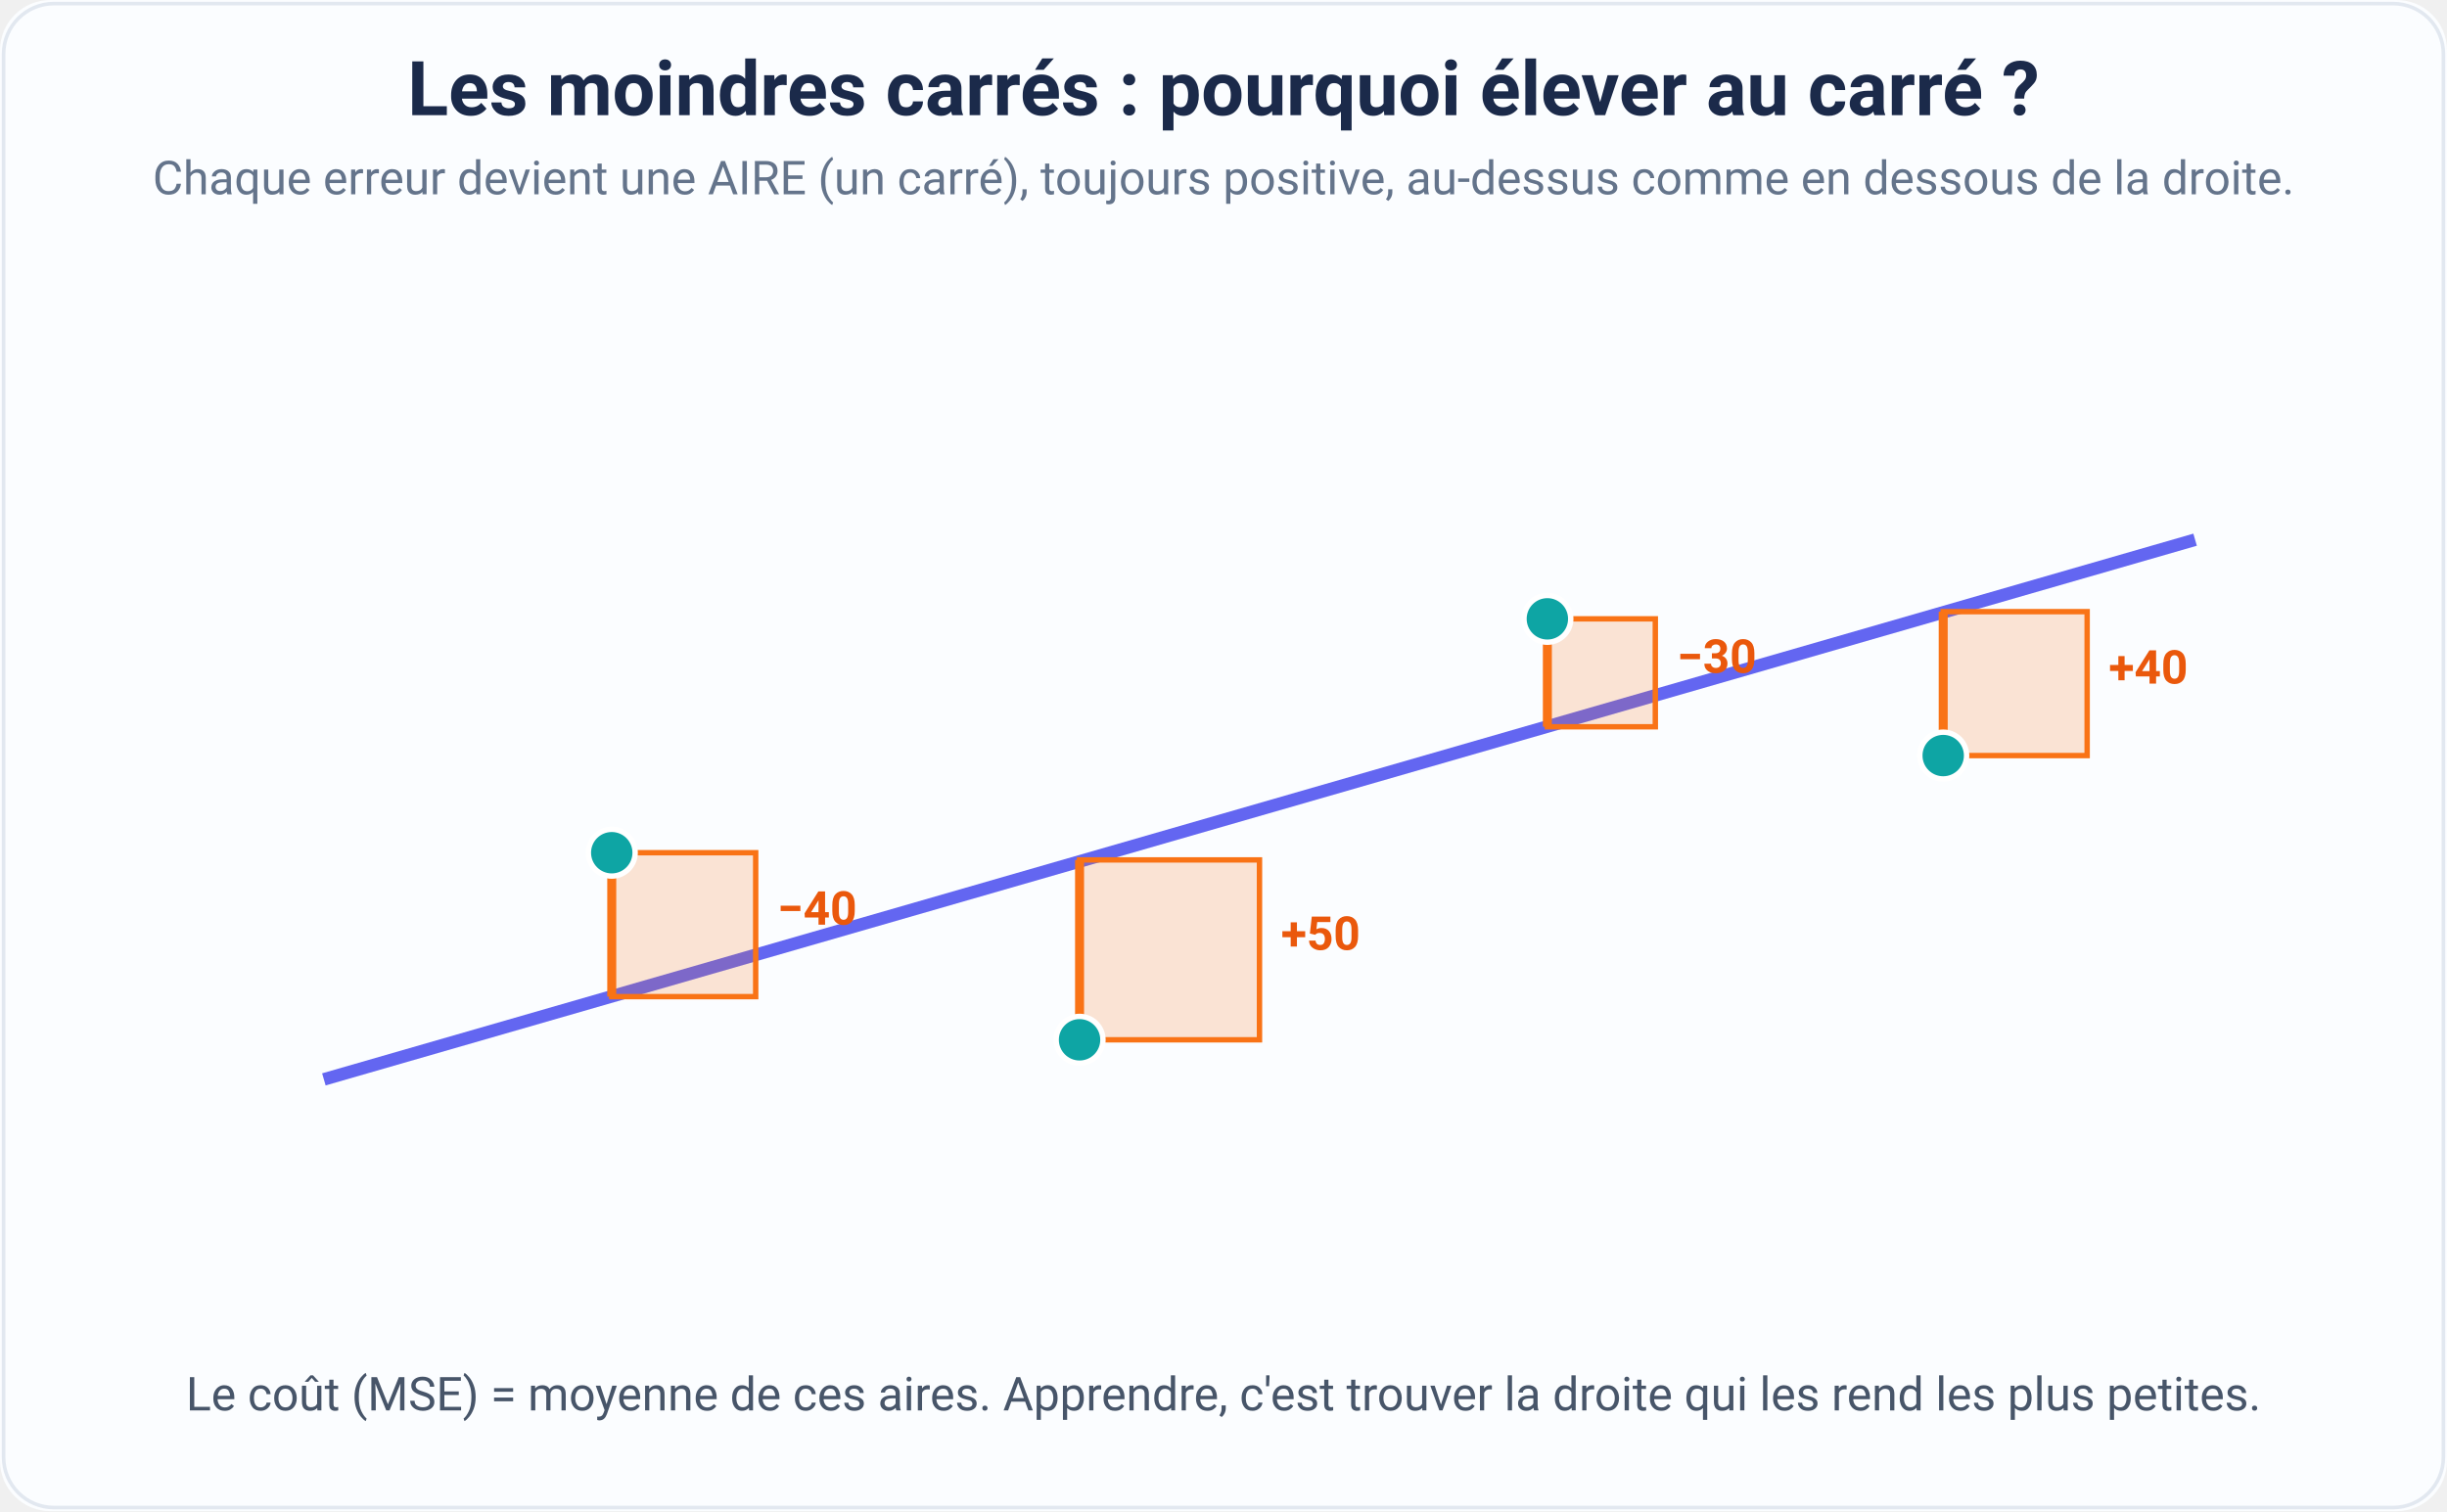
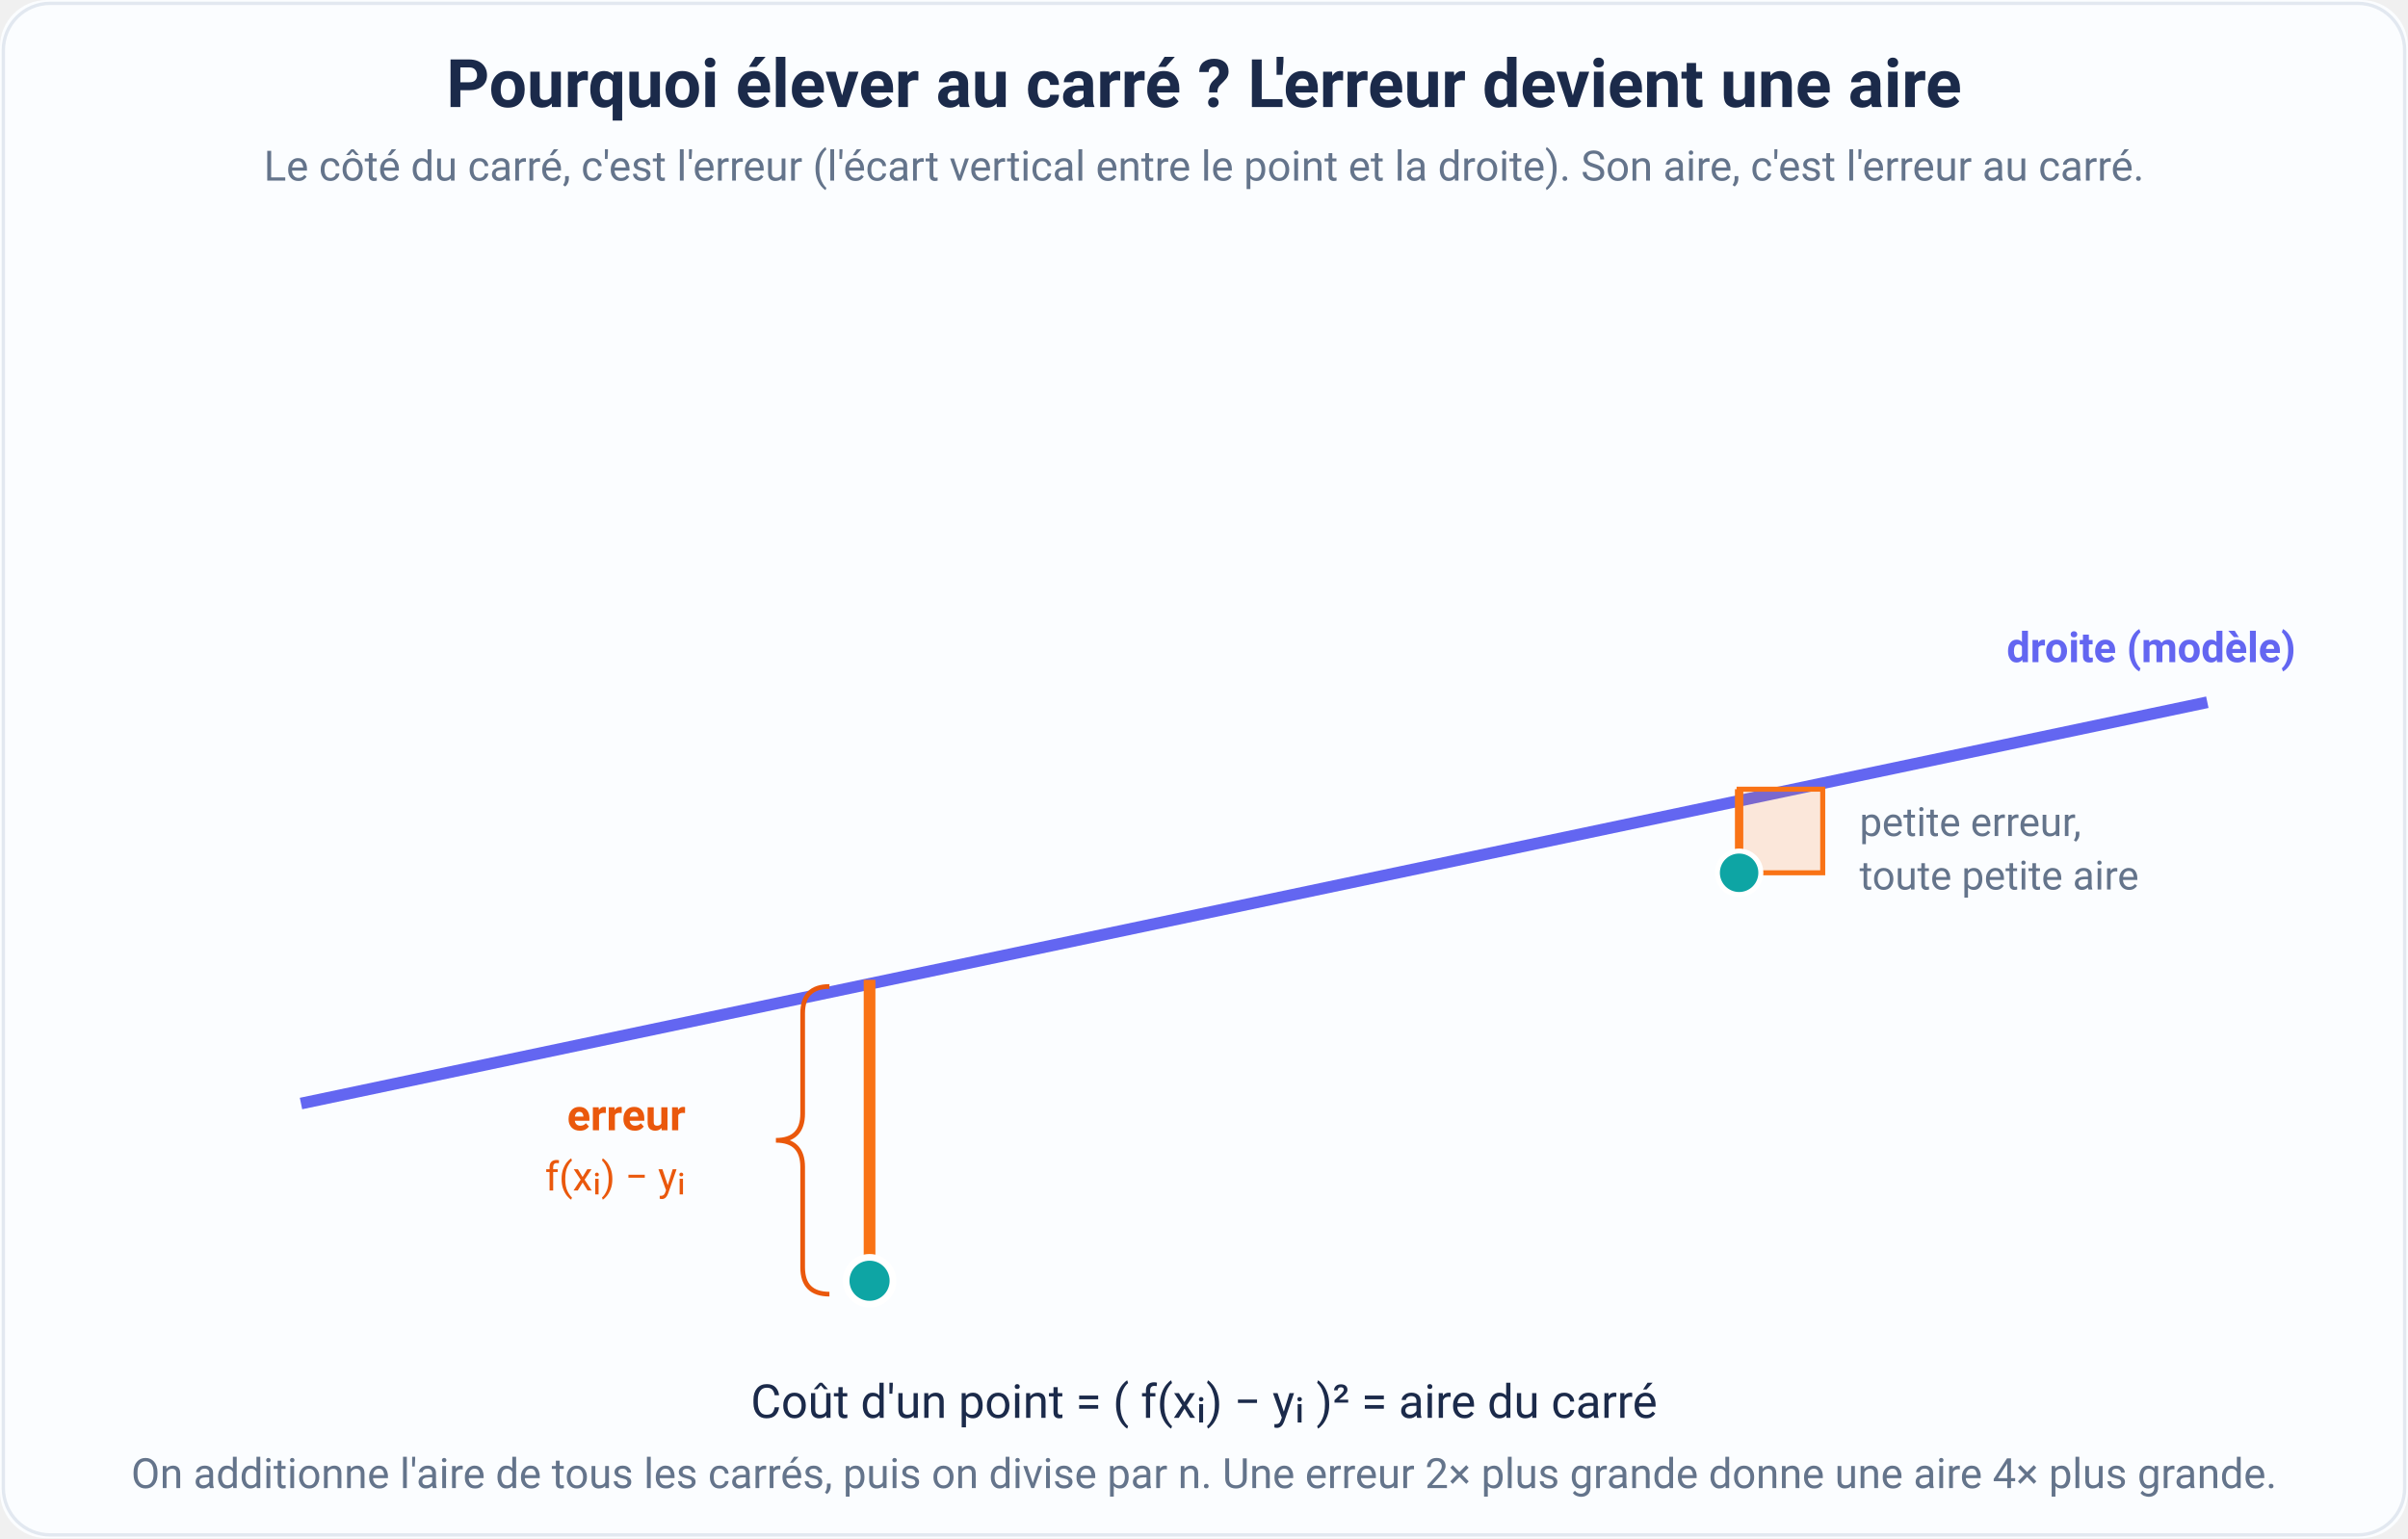
- <svg xmlns="http://www.w3.org/2000/svg" viewBox="0 0 680 420" font-family="-apple-system,Segoe UI,Roboto,Helvetica,Arial,sans-serif">
-   <rect width="680" height="420" rx="14" fill="#fbfdff" />
-   <rect x="1" y="1" width="678" height="418" rx="14" fill="none" stroke="#e2e8f0" />
-   <text x="340" y="32" text-anchor="middle" font-size="21" font-weight="700" fill="#1b2a4a">Les moindres carrés : pourquoi élever au carré ?</text>
-   <text x="340" y="54" text-anchor="middle" font-size="13" fill="#64748b">Chaque erreur devient une AIRE (un carré), toujours positive, au-dessus comme en dessous de la droite.</text>
-   <line x1="90" y1="300" x2="610" y2="150" stroke="#6366f1" stroke-width="3.5" />
-   <rect x="170" y="237" width="40" height="40" fill="#f97316" fill-opacity="0.18" stroke="#f97316" stroke-width="1.5">
-     <animate attributeName="fill-opacity" values="0.18;0.32;0.18" dur="3s" begin="0.0s" repeatCount="indefinite" />
+ <svg xmlns="http://www.w3.org/2000/svg" viewBox="0 0 720 460" font-family="-apple-system,Segoe UI,Roboto,Helvetica,Arial,sans-serif">
+   <rect width="720" height="460" rx="14" fill="#fbfdff" />
+   <rect x="1" y="1" width="718" height="458" rx="14" fill="none" stroke="#e2e8f0" />
+   <text x="360" y="32" text-anchor="middle" font-size="20" font-weight="700" fill="#1b2a4a">Pourquoi élever au carré ? L'erreur devient une aire</text>
+   <text x="360" y="54" text-anchor="middle" font-size="12.5" fill="#64748b">Le côté du carré, c'est l'erreur (l'écart vertical entre le point et la droite). Son aire, c'est l'erreur au carré.</text>
+   <line x1="90" y1="330" x2="660" y2="210" stroke="#6366f1" stroke-width="3.5" />
+   <text x="600" y="198" font-size="12.5" fill="#6366f1" font-weight="600">droite (modèle)</text>
+   <rect x="520" y="236" width="25" height="25" fill="#f97316" fill-opacity="0.16" stroke="#f97316" stroke-width="1.5" />
+   <line x1="520" y1="236" x2="520" y2="261" stroke="#f97316" stroke-width="2.5" />
+   <circle cx="520" cy="261" r="6.5" fill="#0ea5a4" stroke="#fff" stroke-width="1.5" />
+   <text x="556" y="250" font-size="12" fill="#64748b">petite erreur,</text>
+   <text x="556" y="266" font-size="12" fill="#64748b">toute petite aire</text>
+   <rect x="260" y="293" height="90" fill="#f97316" fill-opacity="0.20" stroke="#f97316" stroke-width="2">
+     <animate attributeName="width" values="0;0;90;90;0" keyTimes="0;0.12;0.5;0.86;1" dur="4.5s" repeatCount="indefinite" calcMode="spline" keySplines="0 0 1 1;0.3 0 0.2 1;0 0 1 1;0.5 0 0.5 1" />
  </rect>
-   <line x1="170" y1="237" x2="170" y2="277" stroke="#f97316" stroke-width="2.5" />
-   <text x="216" y="257" font-size="13" fill="#ea580c" font-weight="600">−40</text>
-   <circle cx="170" cy="237" r="6.5" fill="#0ea5a4" stroke="#fff" stroke-width="1.5" />
-   <rect x="300" y="239" width="50" height="50" fill="#f97316" fill-opacity="0.18" stroke="#f97316" stroke-width="1.5">
-     <animate attributeName="fill-opacity" values="0.18;0.32;0.18" dur="3s" begin="0.4s" repeatCount="indefinite" />
-   </rect>
-   <line x1="300" y1="289" x2="300" y2="239" stroke="#f97316" stroke-width="2.5" />
-   <text x="356" y="264" font-size="13" fill="#ea580c" font-weight="600">+50</text>
-   <circle cx="300" cy="289" r="6.5" fill="#0ea5a4" stroke="#fff" stroke-width="1.5" />
-   <rect x="430" y="172" width="30" height="30" fill="#f97316" fill-opacity="0.18" stroke="#f97316" stroke-width="1.5">
-     <animate attributeName="fill-opacity" values="0.18;0.32;0.18" dur="3s" begin="0.8s" repeatCount="indefinite" />
-   </rect>
-   <line x1="430" y1="172" x2="430" y2="202" stroke="#f97316" stroke-width="2.5" />
-   <text x="466" y="187" font-size="13" fill="#ea580c" font-weight="600">−30</text>
-   <circle cx="430" cy="172" r="6.5" fill="#0ea5a4" stroke="#fff" stroke-width="1.5" />
-   <rect x="540" y="170" width="40" height="40" fill="#f97316" fill-opacity="0.18" stroke="#f97316" stroke-width="1.5">
-     <animate attributeName="fill-opacity" values="0.18;0.32;0.18" dur="3s" begin="1.2s" repeatCount="indefinite" />
-   </rect>
-   <line x1="540" y1="210" x2="540" y2="170" stroke="#f97316" stroke-width="2.5" />
-   <text x="586" y="190" font-size="13" fill="#ea580c" font-weight="600">+40</text>
-   <circle cx="540" cy="210" r="6.5" fill="#0ea5a4" stroke="#fff" stroke-width="1.5" />
-   <text x="340" y="392" text-anchor="middle" font-size="13" fill="#475569">Le coût (MSE) = moyenne de ces aires. Apprendre, c'est trouver la droite qui les rend les plus petites.</text>
+   <line x1="260" y1="293" x2="260" y2="383" stroke="#f97316" stroke-width="3.5" />
+   <circle cx="260" cy="383" r="7" fill="#0ea5a4" stroke="#fff" stroke-width="2" />
+   <path d="M 248 295 q -8 0 -8 8 v 30 q 0 8 -8 8 q 8 0 8 8 v 30 q 0 8 8 8" fill="none" stroke="#ea580c" stroke-width="1.4" />
+   <text x="205" y="338" text-anchor="end" font-size="13" fill="#ea580c" font-weight="600">erreur</text>
+   <text x="205" y="356" text-anchor="end" font-size="12" fill="#ea580c">f(xᵢ) − yᵢ</text>
+   <text x="305" y="343" text-anchor="middle" font-size="15" fill="#ea580c" font-weight="700" opacity="0">(erreur)²
+     <animate attributeName="opacity" values="0;0;1;1;0" keyTimes="0;0.45;0.55;0.86;1" dur="4.5s" repeatCount="indefinite" />
+   </text>
+   <text x="360" y="424" text-anchor="middle" font-size="14" fill="#1b2a4a">Coût d'un point = ( f(xᵢ) − yᵢ )² = aire du carré</text>
+   <text x="360" y="445" text-anchor="middle" font-size="12.5" fill="#64748b">On additionne l'aire de tous les carrés, puis on divise par n. Une erreur 2× plus grande donne une aire 4× plus grande.</text>
</svg>
